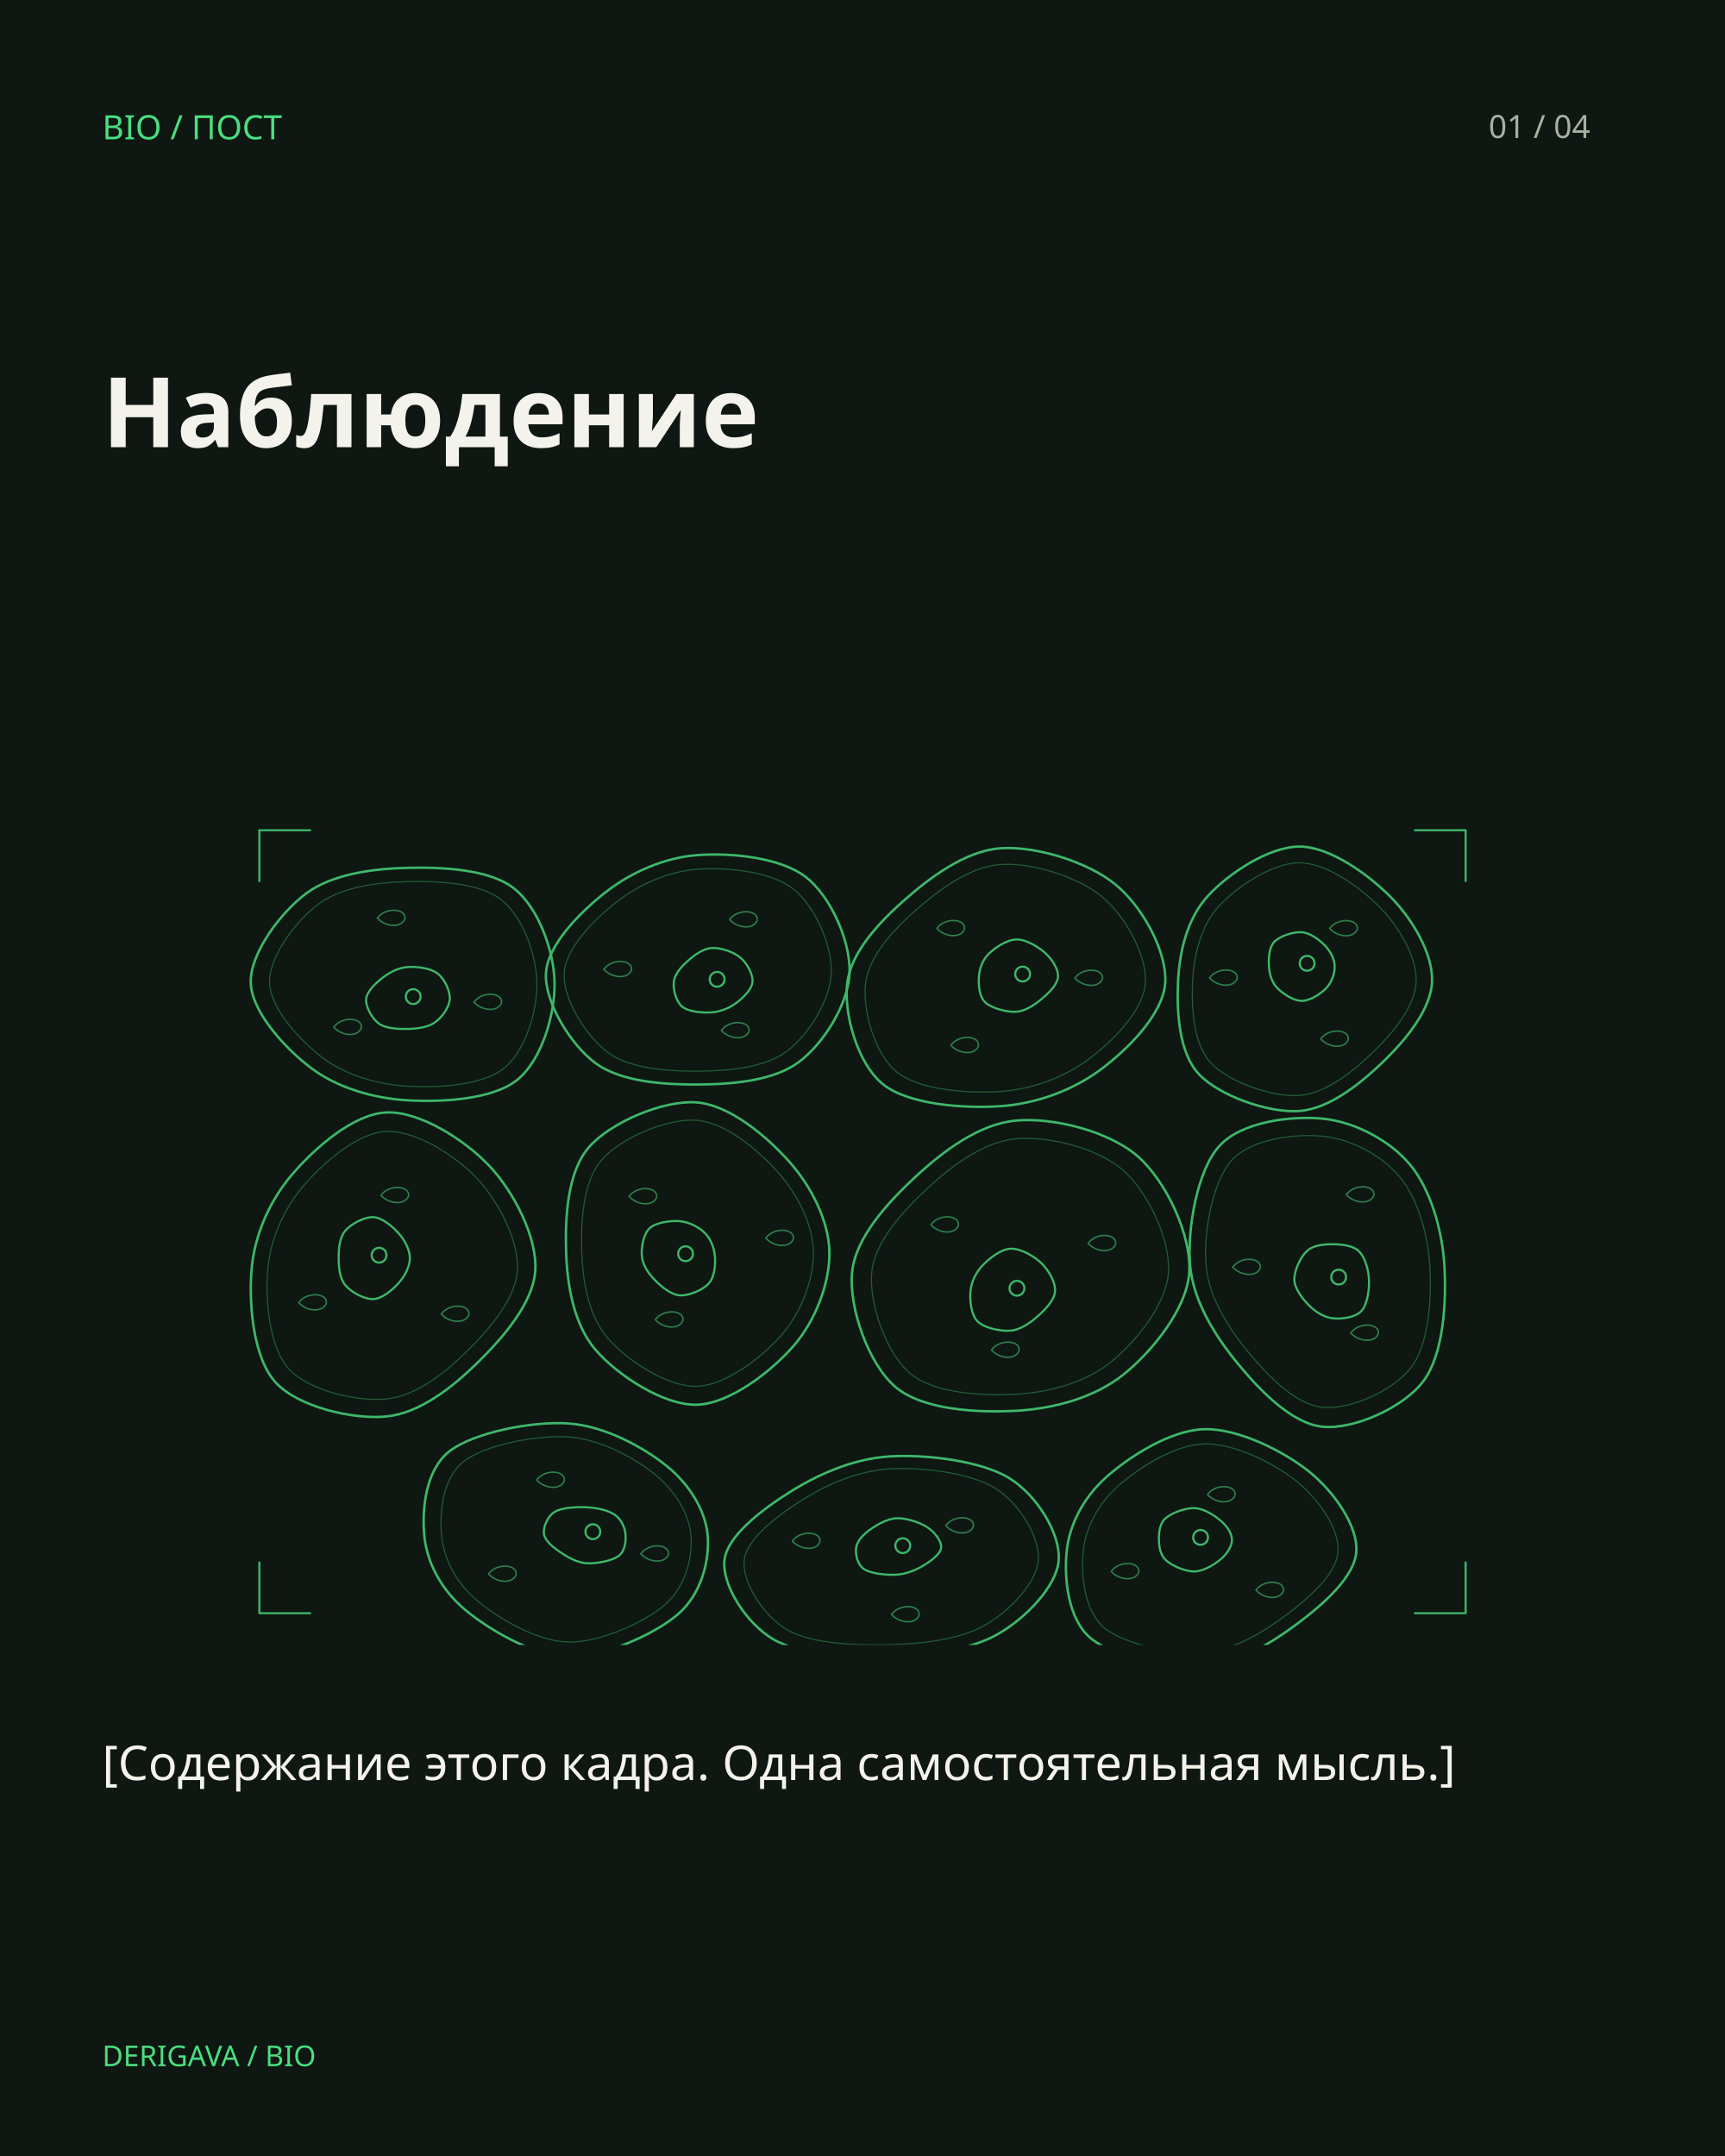
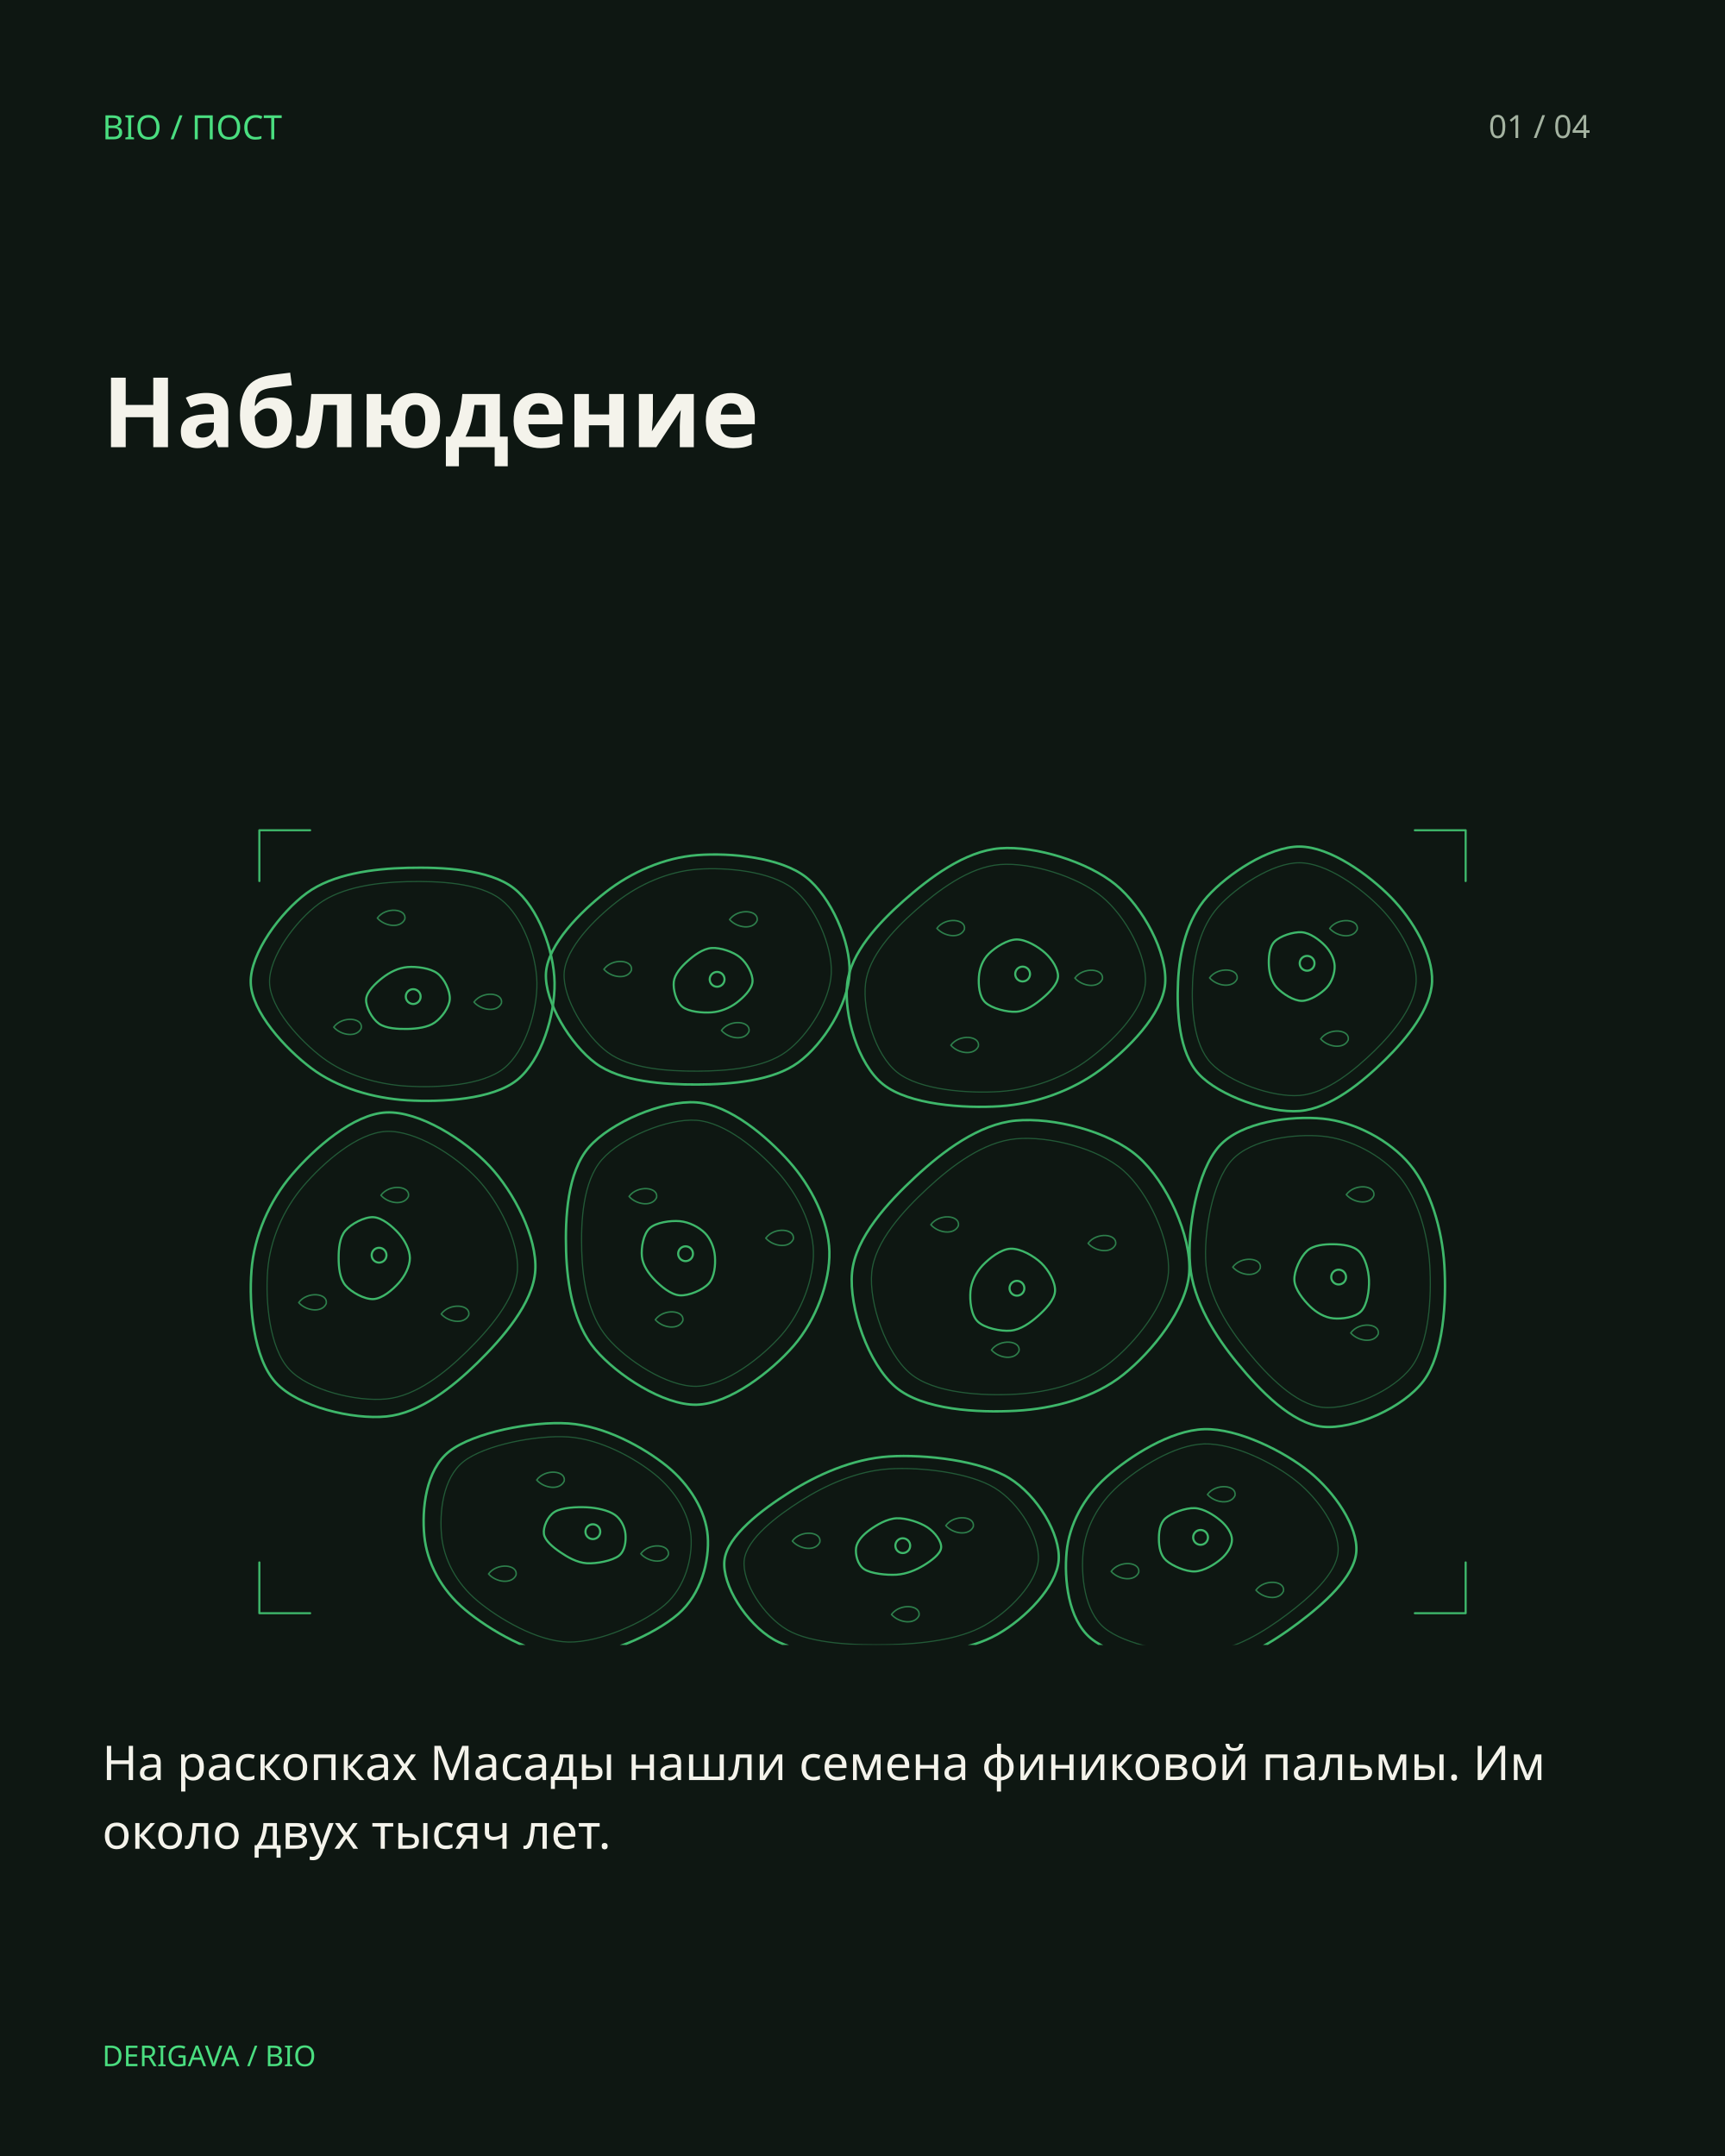
<svg xmlns="http://www.w3.org/2000/svg" width="1080" height="1350" viewBox="0 0 1080 1350">
  <style>@font-face{font-family:"Onest";font-weight:100 900;src:url("../../00 Основа/assets/fonts/Onest-Variable.ttf")}@font-face{font-family:"Unbounded";font-weight:200 900;src:url("../../00 Основа/assets/fonts/Unbounded-Variable.ttf")}@font-face{font-family:"JetBrains Mono";font-weight:400;src:url("../../00 Основа/assets/fonts/JetBrainsMono-Regular.ttf")}@font-face{font-family:"JetBrains Mono";font-weight:500;src:url("../../00 Основа/assets/fonts/JetBrainsMono-Medium.ttf")}@font-face{font-family:"Literata";font-weight:200 900;src:url("../../00 Основа/assets/fonts/Literata-Variable.ttf")}text{font-kerning:none;white-space:pre}</style>
  <rect x="0.000" y="0.000" width="1080.000" height="1350.000" rx="0" fill="#0E1712" stroke="none" stroke-width="1" />
  <text x="64.000" y="87.220" font-family="JetBrains Mono" font-weight="500" font-size="21" fill="#4ADE80">BIO / ПОСТ</text>
  <text x="932.000" y="86.400" font-family="JetBrains Mono" font-weight="400" font-size="20" fill="#A4B3A1">01 / 04</text>
  <text x="64.000" y="280.020" font-family="Unbounded" font-weight="600" font-size="61" fill="#F4F3EB">Наблюдение</text>
  <svg x="64" y="500" width="952" height="530" opacity="0.8" viewBox="0 0 1200 800" fill="none" stroke="#4ADE80" stroke-width="2" stroke-linecap="round" stroke-linejoin="round" role="img" aria-labelledby="title">
    <path d="M308.99 174.00 C309.52 204.21 296.72 247.51 273.55 266.05 C250.39 284.59 202.42 287.11 170.00 285.24 C137.58 283.37 103.75 273.38 79.06 254.84 C54.37 236.30 22.58 201.58 21.87 174.00 C21.15 146.42 50.09 107.44 74.78 89.36 C99.47 71.28 137.40 66.29 170.00 65.52 C202.60 64.75 247.23 66.68 270.40 84.76 C293.56 102.84 308.46 143.79 308.99 174.00 Z" stroke-width="2.3" />
    <path d="M292.31 174.00 C292.77 200.59 281.51 238.69 261.13 255.00 C240.74 271.32 198.53 273.53 170.00 271.89 C141.47 270.25 111.70 261.45 89.97 245.14 C68.25 228.82 40.27 198.27 39.64 174.00 C39.02 149.73 64.48 115.43 86.21 99.52 C107.93 83.61 141.31 79.21 170.00 78.54 C198.69 77.86 237.96 79.56 258.35 95.47 C278.73 111.38 291.85 147.41 292.31 174.00 Z" opacity=".42" stroke-width="1.1" />
    <path d="M209.96 189.60 C209.54 197.33 202.46 206.99 195.80 211.69 C189.14 216.38 178.80 217.60 170.00 217.78 C161.20 217.95 149.49 217.43 142.97 212.73 C136.46 208.04 130.35 196.82 130.92 189.60 C131.50 182.38 139.92 174.48 146.43 169.42 C152.94 164.37 161.35 159.96 170.00 159.28 C178.65 158.60 191.69 160.28 198.35 165.33 C205.01 170.39 210.39 181.87 209.96 189.60 Z" stroke-width="2" />
    <circle cx="175.4" cy="187.2" r="7" />
    <path d="M232.8 192.4 C240.8 181.4 260.8 183.4 258.8 193.4 C254.8 202.4 239.8 200.4 232.8 192.4" opacity=".65" stroke-width="1.4" />
    <path d="M100.3 216.1 C108.3 205.1 128.3 207.1 126.3 217.1 C122.3 226.1 107.3 224.1 100.3 216.1" opacity=".65" stroke-width="1.4" />
    <path d="M141.5 113.0 C149.5 102.0 169.5 104.0 167.5 114.0 C163.5 123.0 148.5 121.0 141.5 113.0" opacity=".65" stroke-width="1.4" />
    <path d="M587.76 165.00 C586.57 194.21 563.26 231.92 539.30 249.47 C515.34 267.02 475.91 270.19 444.00 270.31 C412.09 270.44 371.70 267.78 347.84 250.23 C323.99 232.68 299.25 191.98 300.86 165.00 C302.47 138.02 333.66 106.94 357.52 88.35 C381.38 69.76 412.51 55.83 444.00 53.47 C475.49 51.11 522.47 55.62 546.43 74.21 C570.39 92.80 588.95 135.79 587.76 165.00 Z" stroke-width="2.3" />
    <path d="M570.51 165.00 C569.47 190.70 548.95 223.89 527.86 239.33 C506.78 254.78 472.08 257.56 444.00 257.68 C415.92 257.79 380.38 255.45 359.38 240.00 C338.39 224.56 316.62 188.74 318.04 165.00 C319.45 141.26 346.90 113.90 367.90 97.55 C388.89 81.19 416.29 68.93 444.00 66.85 C471.71 64.78 513.05 68.75 534.14 85.10 C555.23 101.46 571.56 139.30 570.51 165.00 Z" opacity=".42" stroke-width="1.1" />
    <path d="M496.05 173.22 C495.45 180.39 487.20 188.39 480.74 193.20 C474.29 198.02 465.84 201.52 457.33 202.12 C448.82 202.72 435.64 201.62 429.69 196.80 C423.75 191.99 420.86 180.39 421.67 173.22 C422.48 166.05 428.62 159.11 434.57 153.79 C440.51 148.47 449.03 141.91 457.33 141.30 C465.62 140.70 477.88 144.85 484.33 150.17 C490.79 155.49 496.64 166.05 496.05 173.22 Z" stroke-width="2" />
    <circle cx="462.61" cy="170.88" r="7" />
    <path d="M466.7 219.2 C474.7 208.2 494.7 210.2 492.7 220.2 C488.7 229.2 473.7 227.2 466.7 219.2" opacity=".65" stroke-width="1.4" />
    <path d="M355.6 161.4 C363.6 150.4 383.6 152.4 381.6 162.4 C377.6 171.4 362.6 169.4 355.6 161.4" opacity=".65" stroke-width="1.4" />
    <path d="M474.4 114.4 C482.4 103.4 502.4 105.4 500.4 115.4 C496.4 124.4 481.4 122.4 474.4 114.4" opacity=".65" stroke-width="1.4" />
    <path d="M886.00 175.00 C883.61 204.20 850.69 237.15 824.69 256.45 C798.69 275.75 764.21 288.55 730.00 290.82 C695.79 293.10 643.52 289.41 619.43 270.10 C595.35 250.80 582.26 203.91 585.50 175.00 C588.74 146.09 614.79 117.94 638.88 96.62 C662.96 75.30 696.64 49.62 730.00 47.06 C763.36 44.49 813.02 59.90 839.02 81.22 C865.02 102.55 888.39 145.80 886.00 175.00 Z" stroke-width="2.3" />
    <path d="M867.28 175.00 C865.18 200.70 836.21 229.69 813.33 246.67 C790.45 263.66 760.10 274.92 730.00 276.92 C699.90 278.93 653.90 275.68 632.70 258.69 C611.51 241.70 599.99 200.44 602.84 175.00 C605.70 149.56 628.62 124.79 649.81 106.03 C671.00 87.26 700.64 64.67 730.00 62.41 C759.36 60.15 803.06 73.71 825.94 92.48 C848.82 111.24 869.38 149.30 867.28 175.00 Z" opacity=".42" stroke-width="1.1" />
    <path d="M784.76 168.35 C784.35 175.47 776.72 183.19 770.19 188.71 C763.67 194.24 754.62 200.83 745.60 201.50 C736.59 202.18 722.04 198.30 716.11 192.78 C710.17 187.25 709.46 176.03 710.01 168.35 C710.56 160.66 713.47 152.50 719.41 146.65 C725.34 140.79 736.73 133.32 745.60 133.21 C754.47 133.09 766.10 140.11 772.63 145.96 C779.15 151.82 785.16 161.22 784.76 168.35 Z" stroke-width="2" />
    <circle cx="751.32" cy="165.89" r="7" />
    <path d="M683.5 233.2 C691.5 222.2 711.5 224.2 709.5 234.2 C705.5 243.2 690.5 241.2 683.5 233.2" opacity=".65" stroke-width="1.4" />
    <path d="M670.3 122.7 C678.3 111.7 698.3 113.7 696.3 123.7 C692.3 132.7 677.3 130.7 670.3 122.7" opacity=".65" stroke-width="1.4" />
    <path d="M800.7 169.7 C808.7 158.7 828.7 160.7 826.7 170.7 C822.7 179.7 807.7 177.7 800.7 169.7" opacity=".65" stroke-width="1.4" />
    <path d="M1138.26 173.00 C1137.30 198.64 1114.51 226.84 1093.63 247.23 C1072.75 267.62 1042.28 293.11 1013.00 295.33 C983.72 297.54 937.06 280.91 917.93 260.52 C898.80 240.14 896.89 200.96 898.20 173.00 C899.52 145.04 906.68 114.00 925.82 92.74 C944.95 71.47 984.06 45.30 1013.00 45.41 C1041.94 45.52 1078.57 72.15 1099.45 93.42 C1120.32 114.68 1139.23 147.36 1138.26 173.00 Z" stroke-width="2.3" />
    <path d="M1123.23 173.00 C1122.38 195.56 1102.33 220.38 1083.96 238.32 C1065.58 256.27 1038.77 278.70 1013.00 280.65 C987.23 282.60 946.18 267.96 929.34 250.02 C912.50 232.08 910.82 197.61 911.98 173.00 C913.13 148.39 919.44 121.08 936.28 102.37 C953.12 83.66 987.53 60.62 1013.00 60.72 C1038.47 60.82 1070.70 84.25 1089.07 102.97 C1107.44 121.68 1124.09 150.44 1123.23 173.00 Z" opacity=".42" stroke-width="1.1" />
    <path d="M1046.19 158.07 C1046.47 164.75 1043.76 173.33 1038.59 178.86 C1033.41 184.39 1022.95 191.25 1015.13 191.25 C1007.32 191.24 996.89 184.37 991.71 178.84 C986.53 173.31 984.45 165.34 984.06 158.07 C983.67 150.80 984.20 140.52 989.38 135.24 C994.56 129.96 1007.22 125.80 1015.13 126.39 C1023.05 126.99 1031.69 133.52 1036.87 138.80 C1042.05 144.08 1045.90 151.39 1046.19 158.07 Z" stroke-width="2" />
    <circle cx="1020.17" cy="155.75" r="7" />
    <path d="M928.0 169.5 C936.0 158.5 956.0 160.5 954.0 170.5 C950.0 179.5 935.0 177.5 928.0 169.5" opacity=".65" stroke-width="1.4" />
    <path d="M1041.5 122.8 C1049.5 111.8 1069.5 113.8 1067.5 123.8 C1063.5 132.8 1048.5 130.8 1041.5 122.8" opacity=".65" stroke-width="1.4" />
    <path d="M1033.0 227.2 C1041.0 216.2 1061.0 218.2 1059.0 228.2 C1055.0 237.2 1040.0 235.2 1033.0 227.2" opacity=".65" stroke-width="1.4" />
    <path d="M290.77 446.00 C288.89 477.02 259.53 510.34 236.07 533.35 C212.61 556.36 181.76 580.94 150.00 584.05 C118.24 587.16 66.77 575.03 45.53 552.02 C24.29 529.01 20.02 478.76 22.57 446.00 C25.12 413.24 39.57 380.37 60.81 355.49 C82.05 330.61 118.91 298.08 150.00 296.71 C181.09 295.33 223.88 322.34 247.34 347.22 C270.80 372.10 292.65 414.98 290.77 446.00 Z" stroke-width="2.3" />
    <path d="M273.88 446.00 C272.23 473.30 246.39 502.62 225.74 522.87 C205.10 543.11 177.95 564.75 150.00 567.49 C122.05 570.22 76.75 559.54 58.07 539.30 C39.38 519.05 35.62 474.82 37.86 446.00 C40.10 417.18 52.82 388.25 71.51 366.35 C90.20 344.45 122.64 315.83 150.00 314.62 C177.36 313.41 215.01 337.18 235.66 359.07 C256.30 380.97 275.53 418.70 273.88 446.00 Z" opacity=".42" stroke-width="1.1" />
    <path d="M172.26 434.36 C172.27 442.17 167.50 451.36 161.75 457.82 C156.00 464.28 146.14 472.73 137.74 473.11 C129.34 473.50 116.83 466.59 111.37 460.13 C105.90 453.67 104.95 442.97 104.93 434.36 C104.91 425.75 105.78 414.91 111.24 408.47 C116.71 402.02 129.34 395.27 137.74 395.69 C146.14 396.11 155.91 404.54 161.66 410.98 C167.41 417.43 172.24 426.55 172.26 434.36 Z" stroke-width="2" />
    <circle cx="143.14" cy="431.62" r="7" />
    <path d="M67.2 476.4 C75.2 465.4 95.2 467.4 93.2 477.4 C89.2 486.4 74.2 484.4 67.2 476.4" opacity=".65" stroke-width="1.4" />
    <path d="M144.9 375.0 C152.9 364.0 172.9 366.0 170.9 376.0 C166.9 385.0 151.9 383.0 144.9 375.0" opacity=".65" stroke-width="1.4" />
    <path d="M201.9 487.2 C209.9 476.2 229.9 478.2 227.9 488.2 C223.9 497.2 208.9 495.2 201.9 487.2" opacity=".65" stroke-width="1.4" />
    <path d="M568.71 428.00 C569.44 457.04 555.91 493.09 534.96 517.25 C514.00 541.41 474.25 572.37 443.00 572.95 C411.75 573.53 367.98 544.89 347.46 520.73 C326.94 496.57 320.88 459.87 319.89 428.00 C318.90 396.13 321.02 352.98 341.53 329.52 C362.05 306.05 411.49 284.97 443.00 287.22 C474.51 289.46 509.64 319.53 530.59 342.99 C551.54 366.45 567.98 398.96 568.71 428.00 Z" stroke-width="2.3" />
    <path d="M553.62 428.00 C554.26 453.56 542.36 485.28 523.92 506.54 C505.48 527.80 470.50 555.05 443.00 555.56 C415.50 556.07 376.98 530.86 358.93 509.60 C340.87 488.34 335.53 456.04 334.66 428.00 C333.79 399.96 335.65 361.98 353.71 341.34 C371.77 320.69 415.27 302.14 443.00 304.11 C470.73 306.09 501.64 332.54 520.08 353.19 C538.51 373.84 552.98 402.44 553.62 428.00 Z" opacity=".42" stroke-width="1.1" />
    <path d="M460.55 432.87 C461.15 440.82 460.20 452.28 454.67 458.40 C449.13 464.51 435.85 470.13 427.35 469.56 C418.85 469.00 409.63 461.13 403.66 455.01 C397.69 448.90 392.34 441.01 391.53 432.87 C390.71 424.73 392.82 411.74 398.79 406.17 C404.76 400.61 418.64 398.72 427.35 399.47 C436.06 400.22 445.54 405.13 451.08 410.69 C456.61 416.26 459.95 424.92 460.55 432.87 Z" stroke-width="2" />
    <circle cx="432.79" cy="430.23" r="7" />
    <path d="M379.4 376.1 C387.4 365.1 407.4 367.1 405.4 377.1 C401.4 386.1 386.4 384.1 379.4 376.1" opacity=".65" stroke-width="1.4" />
    <path d="M508.6 415.5 C516.6 404.5 536.6 406.5 534.6 416.5 C530.6 425.5 515.6 423.5 508.6 415.5" opacity=".65" stroke-width="1.4" />
    <path d="M404.2 492.6 C412.2 481.6 432.2 483.6 430.2 493.6 C426.2 502.6 411.2 500.6 404.2 492.6" opacity=".65" stroke-width="1.4" />
    <path d="M908.78 448.00 C906.48 482.39 873.66 522.83 846.37 544.61 C819.07 566.39 780.84 576.72 745.00 578.68 C709.16 580.63 657.15 578.10 631.34 556.32 C605.53 534.54 587.01 481.13 590.13 448.00 C593.25 414.87 624.25 381.46 650.07 357.53 C675.88 333.59 709.98 307.60 745.00 304.39 C780.02 301.18 832.88 314.30 860.17 338.24 C887.47 362.17 911.08 413.61 908.78 448.00 Z" stroke-width="2.3" />
    <path d="M889.12 448.00 C887.10 478.27 858.23 513.85 834.20 533.01 C810.18 552.18 776.54 561.28 745.00 562.99 C713.46 564.71 667.70 562.48 644.98 543.32 C622.27 524.15 605.97 477.16 608.72 448.00 C611.46 418.84 638.74 389.45 661.46 368.38 C684.17 347.32 714.18 324.45 745.00 321.62 C775.82 318.79 822.33 330.35 846.35 351.41 C870.37 372.47 891.15 417.73 889.12 448.00 Z" opacity=".42" stroke-width="1.1" />
    <path d="M781.95 465.72 C781.39 474.08 772.65 483.06 765.65 489.26 C758.66 495.46 749.47 502.09 740.00 502.93 C730.54 503.77 715.20 500.50 708.87 494.30 C702.54 488.10 701.27 474.55 702.03 465.72 C702.79 456.90 707.10 448.04 713.43 441.33 C719.75 434.63 730.74 425.86 740.00 425.49 C749.27 425.12 762.02 432.40 769.01 439.10 C776.00 445.81 782.51 457.36 781.95 465.72 Z" stroke-width="2" />
    <circle cx="745.96" cy="462.88" r="7" />
    <path d="M721.9 521.2 C729.9 510.2 749.9 512.2 747.9 522.2 C743.9 531.2 728.9 529.2 721.9 521.2" opacity=".65" stroke-width="1.4" />
    <path d="M664.6 402.8 C672.6 391.8 692.6 393.8 690.6 403.8 C686.6 412.8 671.6 410.8 664.6 402.8" opacity=".65" stroke-width="1.4" />
    <path d="M813.2 420.4 C821.2 409.4 841.2 411.4 839.2 421.4 C835.2 430.4 820.2 428.4 813.2 420.4" opacity=".65" stroke-width="1.4" />
    <path d="M1149.87 441.00 C1151.98 475.07 1149.29 525.04 1130.15 550.50 C1111.00 575.96 1064.29 596.55 1035.00 593.76 C1005.71 590.97 975.30 559.21 954.40 533.75 C933.50 508.29 912.45 475.22 909.58 441.00 C906.72 406.78 916.29 351.52 937.20 328.45 C958.10 305.38 1004.96 299.65 1035.00 302.59 C1065.04 305.54 1098.32 323.03 1117.46 346.10 C1136.61 369.17 1147.75 406.93 1149.87 441.00 Z" stroke-width="2.3" />
    <path d="M1136.08 441.00 C1137.94 470.98 1135.58 514.95 1118.73 537.36 C1101.88 559.76 1060.78 577.89 1035.00 575.43 C1009.22 572.97 982.47 545.03 964.07 522.62 C945.68 500.22 927.16 471.11 924.63 441.00 C922.11 410.89 930.54 362.25 948.93 341.95 C967.33 321.65 1008.56 316.61 1035.00 319.20 C1061.44 321.79 1090.72 337.19 1107.57 357.49 C1124.42 377.79 1134.22 411.02 1136.08 441.00 Z" opacity=".42" stroke-width="1.1" />
    <path d="M1078.67 455.21 C1079.00 464.61 1076.98 478.48 1071.36 484.49 C1065.73 490.51 1053.04 492.10 1044.93 491.32 C1036.83 490.54 1028.86 485.84 1022.73 479.82 C1016.59 473.80 1008.59 463.91 1008.14 455.21 C1007.69 446.51 1013.90 433.28 1020.04 427.62 C1026.17 421.96 1036.71 421.18 1044.93 421.26 C1053.16 421.35 1063.75 422.47 1069.37 428.13 C1075.00 433.79 1078.34 445.82 1078.67 455.21 Z" stroke-width="2" />
    <circle cx="1049.97" cy="452.31" r="7" />
    <path d="M1057.2 374.4 C1065.2 363.4 1085.2 365.4 1083.2 375.4 C1079.2 384.4 1064.2 382.4 1057.2 374.4" opacity=".65" stroke-width="1.4" />
    <path d="M1061.4 505.1 C1069.4 494.1 1089.4 496.1 1087.4 506.1 C1083.4 515.1 1068.4 513.1 1061.4 505.1" opacity=".65" stroke-width="1.4" />
    <path d="M949.9 442.9 C957.9 431.9 977.9 433.9 975.9 443.9 C971.9 452.9 956.9 450.9 949.9 442.9" opacity=".65" stroke-width="1.4" />
    <path d="M453.73 697.00 C455.53 720.35 447.68 751.90 425.72 770.88 C403.77 789.87 355.57 811.63 322.00 810.92 C288.43 810.20 246.97 785.59 224.29 766.60 C201.61 747.61 188.36 721.94 185.91 697.00 C183.47 672.06 186.96 634.69 209.64 616.96 C232.32 599.24 287.79 588.34 322.00 590.65 C356.21 592.96 392.96 613.09 414.92 630.81 C436.87 648.54 451.93 673.65 453.73 697.00 Z" stroke-width="2.3" />
    <path d="M437.92 697.00 C439.50 717.54 432.59 745.31 413.27 762.02 C393.95 778.73 351.54 797.87 322.00 797.25 C292.46 796.62 255.98 774.96 236.02 758.25 C216.06 741.54 204.39 718.95 202.24 697.00 C200.09 675.05 203.16 642.17 223.12 626.57 C243.08 610.97 291.89 601.38 322.00 603.41 C352.11 605.44 384.45 623.16 403.77 638.75 C423.09 654.35 436.34 676.46 437.92 697.00 Z" opacity=".42" stroke-width="1.1" />
    <path d="M375.97 695.03 C376.61 701.52 375.73 711.18 369.62 715.81 C363.51 720.43 348.56 723.38 339.33 722.78 C330.10 722.19 320.98 716.87 314.25 712.24 C307.51 707.62 299.79 701.37 298.92 695.03 C298.06 688.70 302.30 678.44 309.03 674.25 C315.77 670.05 329.88 669.44 339.33 669.88 C348.79 670.32 359.67 672.70 365.78 676.89 C371.88 681.09 375.33 688.55 375.97 695.03 Z" stroke-width="2" />
    <circle cx="345.17" cy="692.95" r="7" />
    <path d="M292.1 644.1 C300.1 633.1 320.1 635.1 318.1 645.1 C314.1 654.1 299.1 652.1 292.1 644.1" opacity=".65" stroke-width="1.4" />
    <path d="M390.5 713.8 C398.5 702.8 418.5 704.8 416.5 714.8 C412.5 723.8 397.5 721.8 390.5 713.8" opacity=".65" stroke-width="1.4" />
    <path d="M246.6 732.9 C254.6 721.9 274.6 723.9 272.6 733.9 C268.6 742.9 253.6 740.9 246.6 732.9" opacity=".65" stroke-width="1.4" />
    <path d="M785.39 720.00 C783.52 744.64 754.06 774.99 727.33 790.09 C700.59 805.19 660.24 809.82 625.00 810.60 C589.76 811.37 541.79 809.84 515.88 794.74 C489.97 779.64 467.01 743.18 469.54 720.00 C472.07 696.82 505.17 672.03 531.08 655.67 C556.99 639.31 590.42 624.09 625.00 621.85 C659.58 619.61 711.80 625.88 738.53 642.24 C765.27 658.59 787.26 695.36 785.39 720.00 Z" stroke-width="2.3" />
    <path d="M766.14 720.00 C764.50 741.68 738.57 768.39 715.05 781.68 C691.52 794.96 656.01 799.04 625.00 799.73 C593.99 800.41 551.77 799.06 528.97 785.77 C506.17 772.49 485.97 740.40 488.20 720.00 C490.43 699.60 519.55 677.78 542.35 663.39 C565.15 648.99 594.57 635.60 625.00 633.63 C655.43 631.66 701.39 637.17 724.91 651.57 C748.43 665.96 767.78 698.32 766.14 720.00 Z" opacity=".42" stroke-width="1.1" />
    <path d="M674.30 708.16 C673.67 714.16 664.64 720.67 657.63 724.91 C650.61 729.15 641.56 733.00 632.22 733.58 C622.88 734.16 607.94 732.61 601.56 728.38 C595.18 724.14 593.09 714.33 593.95 708.16 C594.81 701.98 600.34 695.98 606.72 691.33 C613.09 686.69 623.10 680.67 632.22 680.27 C641.34 679.86 654.41 684.24 661.43 688.89 C668.44 693.54 674.94 702.15 674.30 708.16 Z" stroke-width="2" />
    <circle cx="638.06" cy="706.16" r="7" />
    <path d="M627.4 771.2 C635.4 760.2 655.4 762.2 653.4 772.2 C649.4 781.2 634.4 779.2 627.4 771.2" opacity=".65" stroke-width="1.4" />
    <path d="M533.7 701.8 C541.7 690.8 561.7 692.8 559.7 702.8 C555.7 711.8 540.7 709.8 533.7 701.8" opacity=".65" stroke-width="1.4" />
    <path d="M678.7 687.2 C686.7 676.2 706.7 678.2 704.7 688.2 C700.7 697.2 685.7 695.2 678.7 687.2" opacity=".65" stroke-width="1.4" />
    <path d="M1066.66 712.00 C1064.86 735.86 1035.44 761.51 1011.49 779.48 C987.55 797.46 955.61 817.49 923.00 819.86 C890.39 822.24 837.49 811.72 815.80 793.75 C794.12 775.77 790.47 737.39 792.90 712.00 C795.34 686.61 808.71 660.70 830.39 641.38 C852.08 622.06 891.02 596.91 923.00 596.07 C954.98 595.22 998.31 616.99 1022.25 636.31 C1046.19 655.64 1068.45 688.14 1066.66 712.00 Z" stroke-width="2.3" />
    <path d="M1049.42 712.00 C1047.84 733.00 1021.94 755.57 1000.87 771.39 C979.80 787.21 951.70 804.83 923.00 806.92 C894.30 809.01 847.75 799.76 828.67 783.94 C809.59 768.12 806.38 734.35 808.52 712.00 C810.66 689.65 822.43 666.86 841.51 649.85 C860.59 632.85 894.86 610.72 923.00 609.98 C951.14 609.24 989.27 628.39 1010.34 645.40 C1031.41 662.40 1051.00 691.00 1049.42 712.00 Z" opacity=".42" stroke-width="1.1" />
    <path d="M949.16 700.44 C949.24 706.48 944.72 713.72 938.85 718.74 C932.98 723.76 922.56 730.30 913.93 730.54 C905.29 730.78 892.67 725.20 887.03 720.19 C881.40 715.17 880.23 707.10 880.12 700.44 C880.01 693.78 880.76 685.18 886.39 680.22 C892.03 675.26 905.26 670.30 913.93 670.67 C922.59 671.05 932.51 677.52 938.38 682.48 C944.25 687.44 949.08 694.39 949.16 700.44 Z" stroke-width="2" />
    <circle cx="919.49" cy="698.32" r="7" />
    <path d="M835.0 730.5 C843.0 719.5 863.0 721.5 861.0 731.5 C857.0 740.5 842.0 738.5 835.0 730.5" opacity=".65" stroke-width="1.4" />
    <path d="M926.0 657.8 C934.0 646.8 954.0 648.8 952.0 658.8 C948.0 667.8 933.0 665.8 926.0 657.8" opacity=".65" stroke-width="1.4" />
    <path d="M971.8 748.2 C979.8 737.2 999.8 739.2 997.8 749.2 C993.8 758.2 978.8 756.2 971.8 748.2" opacity=".65" stroke-width="1.4" />
    <polyline points="30,78 30,30 78,30" />
    <polyline points="1122,30 1170,30 1170,78" />
    <polyline points="30,722 30,770 78,770" />
    <polyline points="1122,770 1170,770 1170,722" />
  </svg>
-   <text x="64.000" y="1114.600" font-family="Onest" font-weight="400" font-size="30" fill="#F4F3EB">[Содержание этого кадра. Одна самостоятельная мысль.]</text>
+   <text x="64.000" y="1114.600" font-family="Onest" font-weight="400" font-size="30" fill="#F4F3EB">На раскопках Масады нашли семена финиковой пальмы. Им</text>
+   <text x="64.000" y="1157.600" font-family="Onest" font-weight="400" font-size="30" fill="#F4F3EB">около двух тысяч лет.</text>
  <text x="64.000" y="1293.760" font-family="JetBrains Mono" font-weight="500" font-size="18" fill="#4ADE80">DERIGAVA / BIO</text>
</svg>
